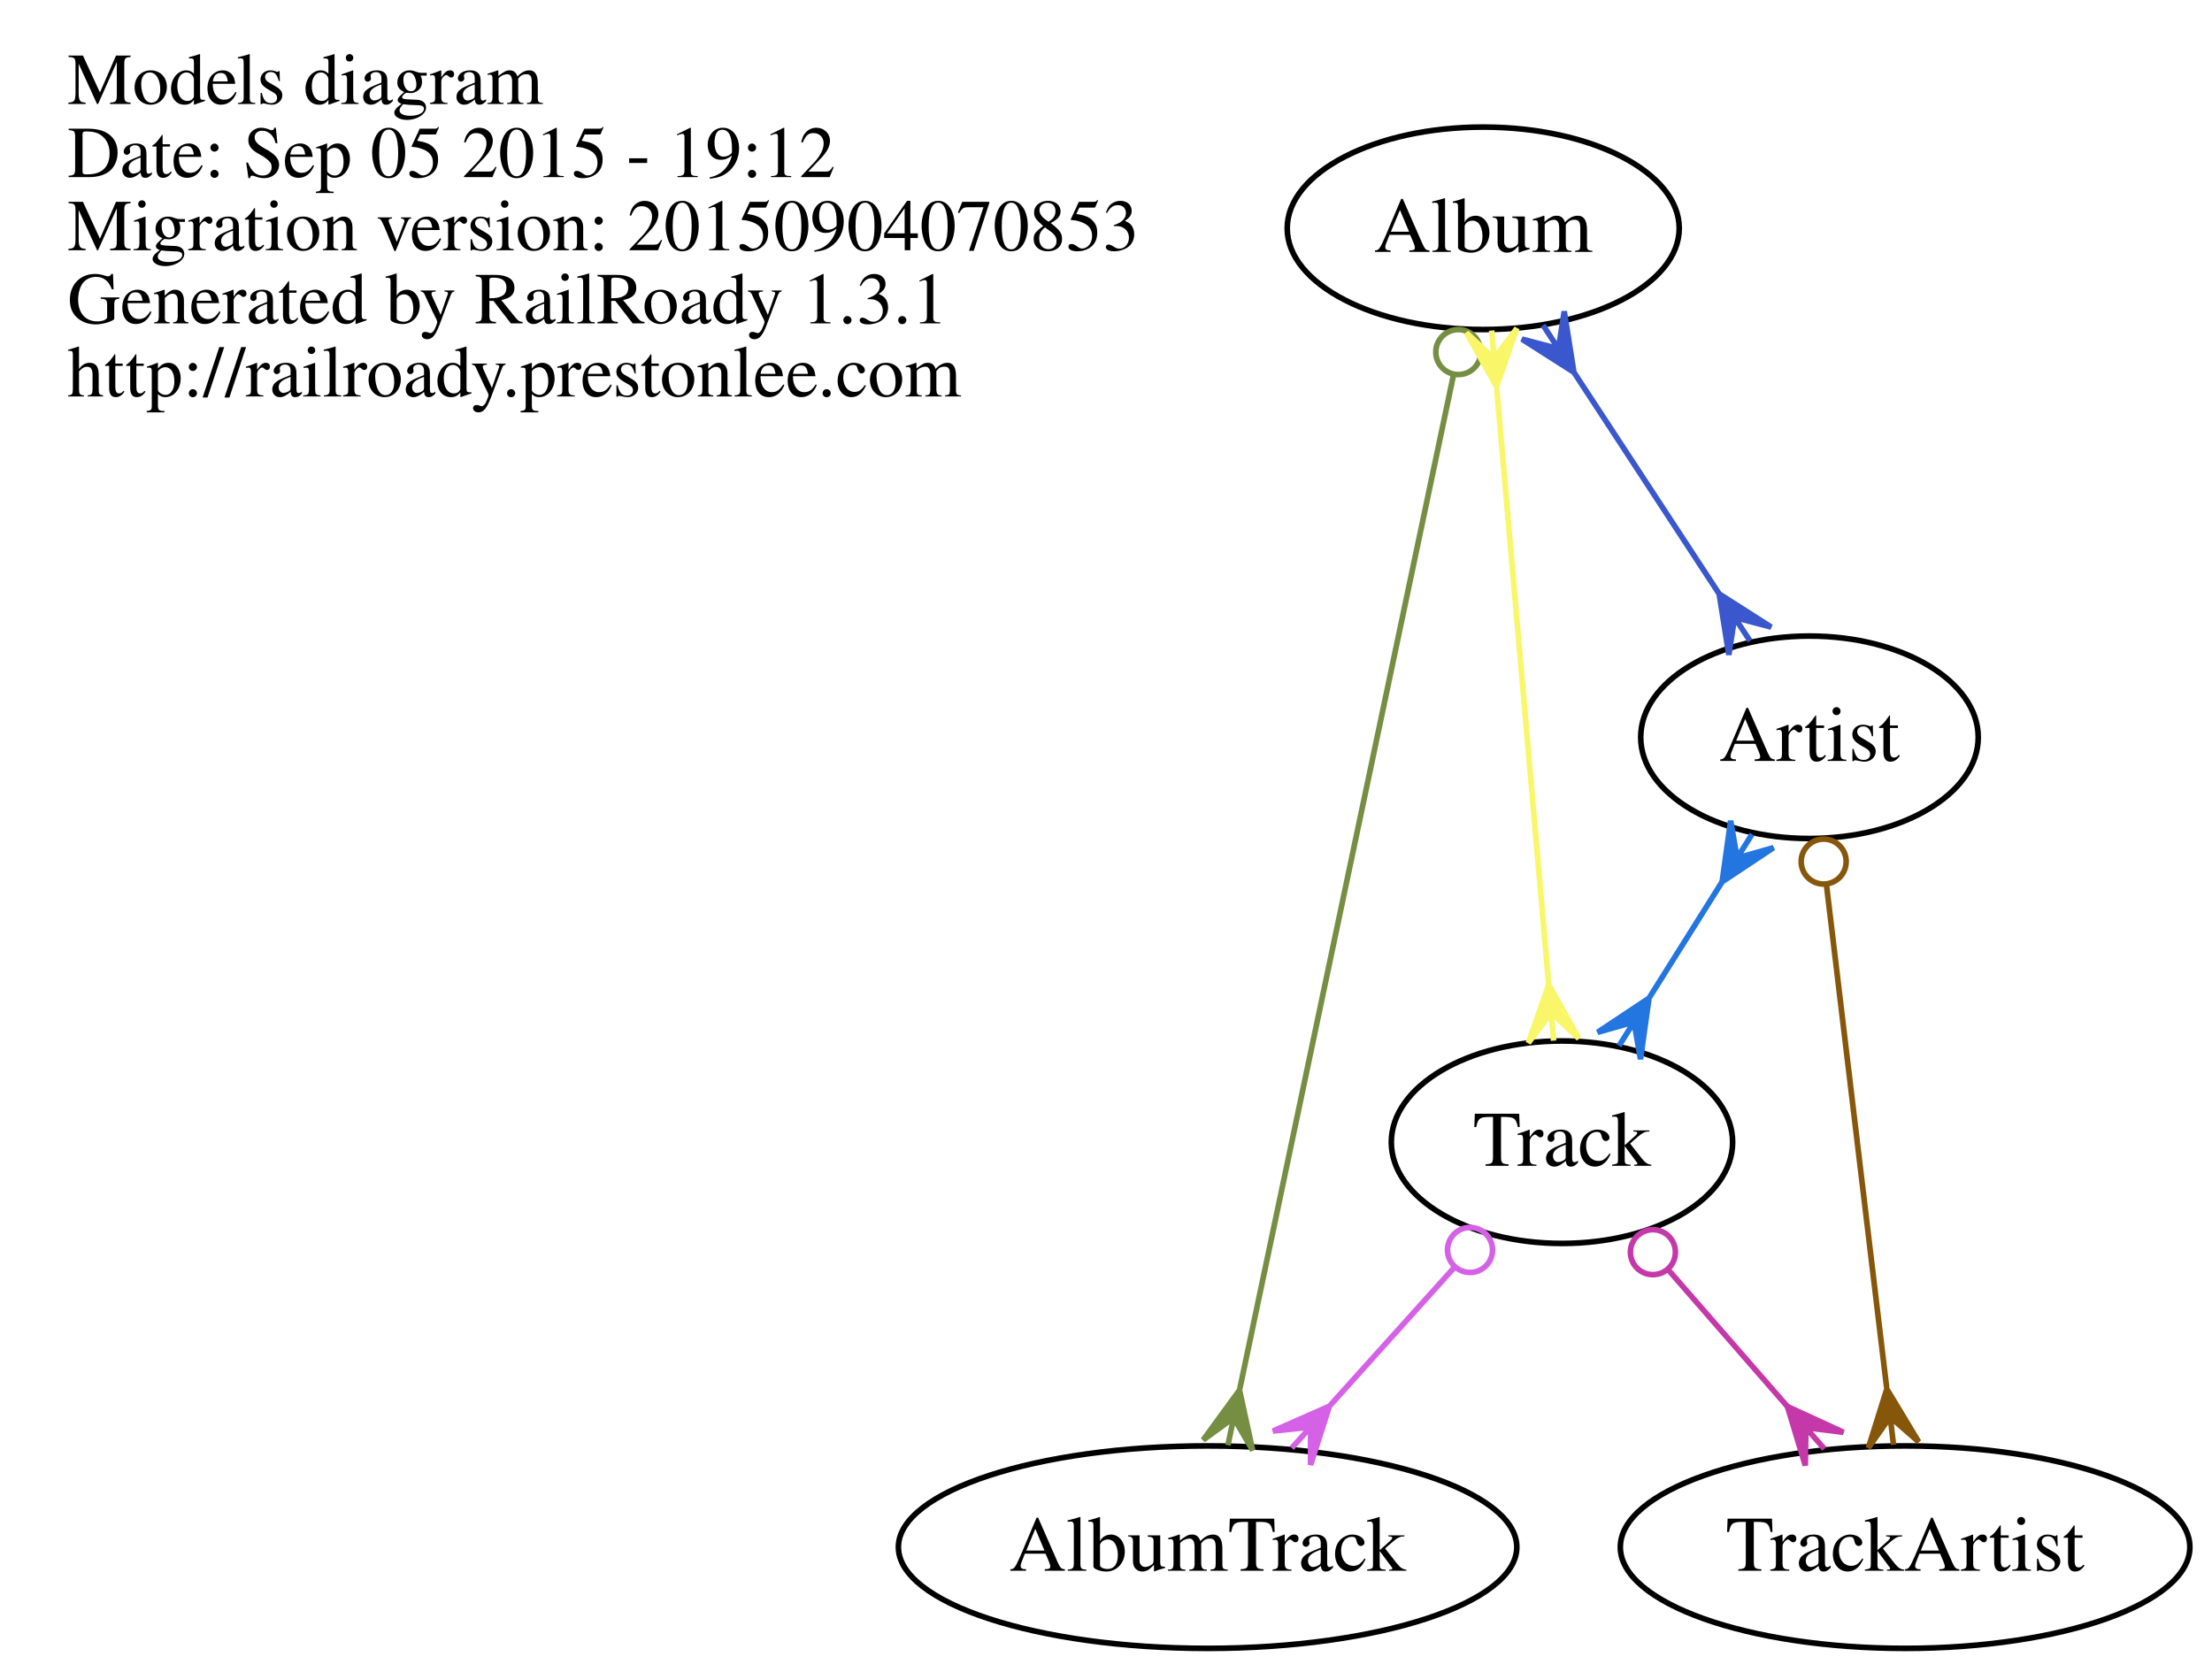
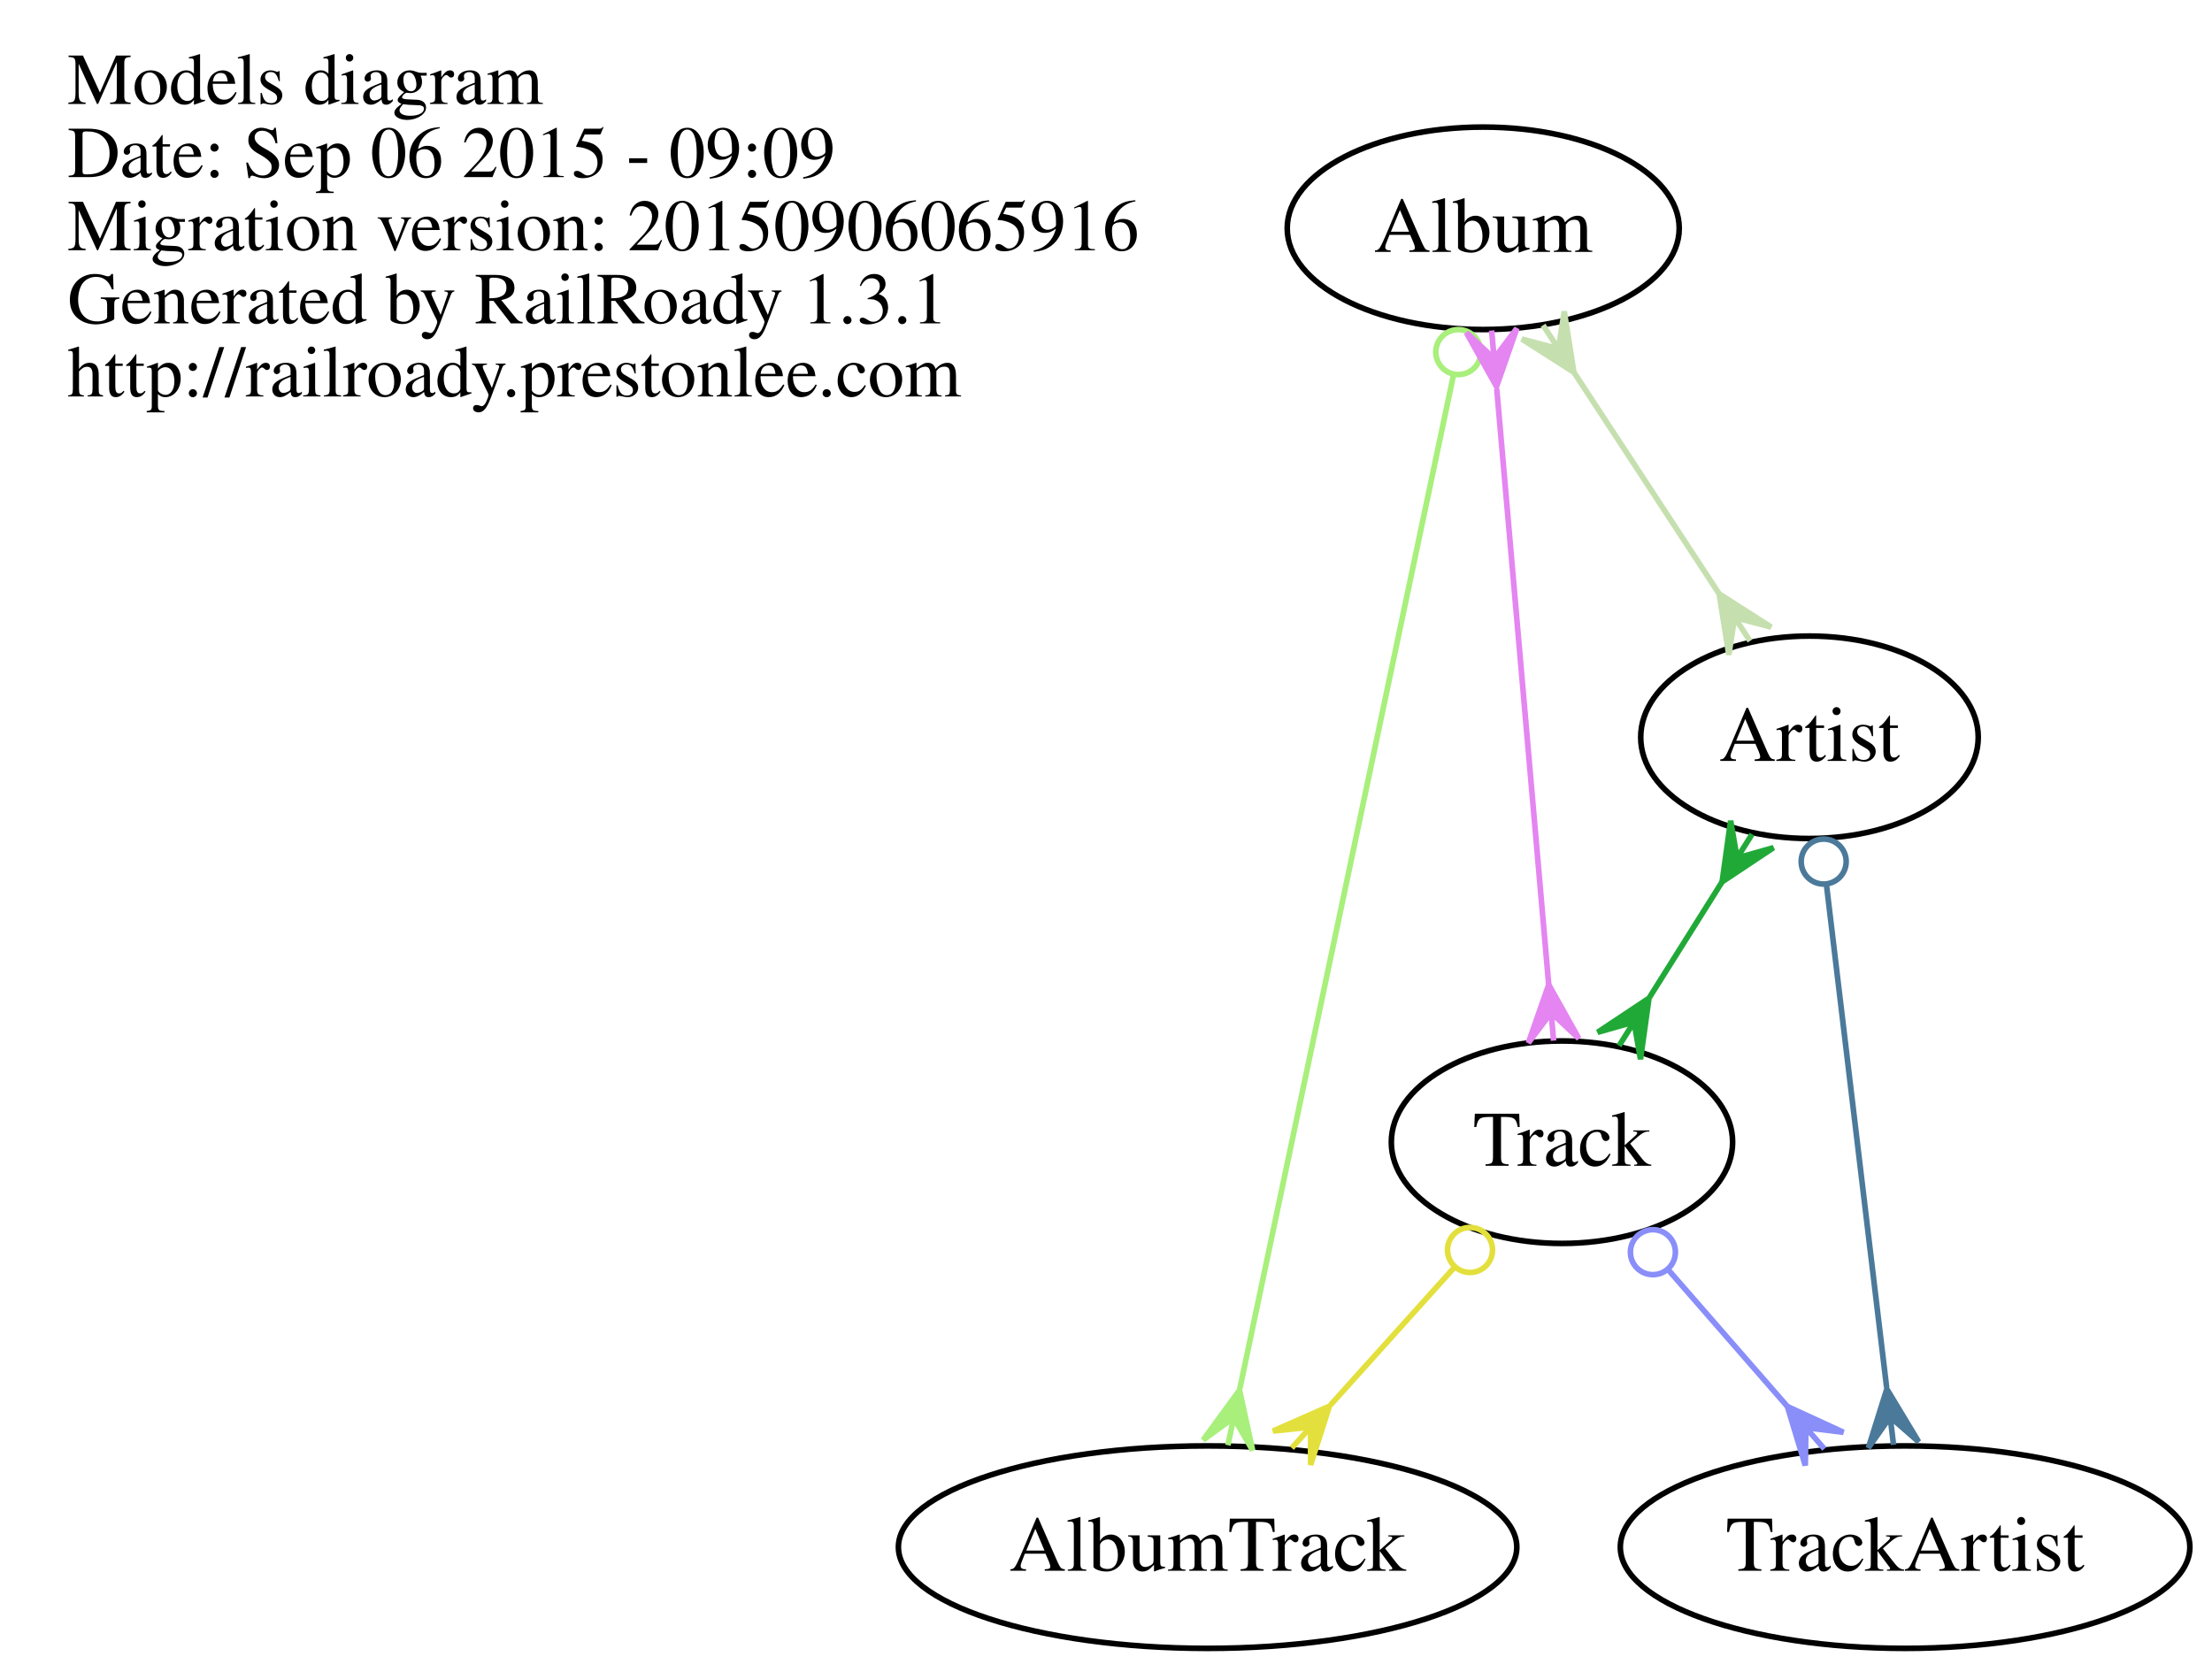
<svg xmlns="http://www.w3.org/2000/svg" width="393pt" height="297pt" viewBox="0.00 0.00 393.25 297.00">
  <g id="graph0" class="graph" transform="scale(1 1) rotate(0) translate(4 293)">
    <polygon fill="none" stroke="none" points="-4,4 -4,-293 389.251,-293 389.251,4 -4,4" />
    <g id="node1" class="node">
      <text text-anchor="start" x="8" y="-274.6" font-family="Times,serif" font-size="13.00">Models diagram</text>
-       <text text-anchor="start" x="8" y="-261.6" font-family="Times,serif" font-size="13.00">Date: Sep 05 2015 - 19:12</text>
-       <text text-anchor="start" x="8" y="-248.6" font-family="Times,serif" font-size="13.00">Migration version: 20150904070853</text>
+       <text text-anchor="start" x="8" y="-261.6" font-family="Times,serif" font-size="13.00">Date: Sep 06 2015 - 09:09</text>
+       <text text-anchor="start" x="8" y="-248.6" font-family="Times,serif" font-size="13.00">Migration version: 20150906065916</text>
      <text text-anchor="start" x="8" y="-235.6" font-family="Times,serif" font-size="13.00">Generated by RailRoady 1.3.1</text>
      <text text-anchor="start" x="8" y="-222.6" font-family="Times,serif" font-size="13.00">http://railroady.prestonlee.com</text>
    </g>
    <g id="node2" class="node">
      <ellipse fill="none" stroke="black" cx="259.688" cy="-252.5" rx="34.846" ry="18" />
      <text text-anchor="middle" x="259.688" y="-248.3" font-family="Times,serif" font-size="14.00">Album</text>
    </g>
    <g id="node3" class="node">
      <ellipse fill="none" stroke="black" cx="210.688" cy="-18" rx="54.97" ry="18" />
      <text text-anchor="middle" x="210.688" y="-13.8" font-family="Times,serif" font-size="14.00">AlbumTrack</text>
    </g>
    <g id="edge1" class="edge">
-       <path fill="none" stroke="#758e42" d="M254.41,-226.456C245.133,-182.441 225.984,-91.578 216.405,-46.129" />
-       <ellipse fill="none" stroke="#758e42" cx="255.26" cy="-230.49" rx="4" ry="4" />
-       <polygon fill="#758e42" stroke="#758e42" points="216.358,-45.906 218.699,-35.193 215.327,-41.014 214.296,-36.121 214.296,-36.121 214.296,-36.121 215.327,-41.014 209.893,-37.049 216.358,-45.906 216.358,-45.906" />
+       <path fill="none" stroke="#a8ef7c" d="M254.41,-226.456C245.133,-182.441 225.984,-91.578 216.405,-46.129" />
+       <ellipse fill="none" stroke="#a8ef7c" cx="255.26" cy="-230.49" rx="4" ry="4" />
+       <polygon fill="#a8ef7c" stroke="#a8ef7c" points="216.358,-45.906 218.699,-35.193 215.327,-41.014 214.296,-36.121 214.296,-36.121 214.296,-36.121 215.327,-41.014 209.893,-37.049 216.358,-45.906 216.358,-45.906" />
    </g>
    <g id="node4" class="node">
      <ellipse fill="none" stroke="black" cx="317.688" cy="-162" rx="30.003" ry="18" />
      <text text-anchor="middle" x="317.688" y="-157.8" font-family="Times,serif" font-size="14.00">Artist</text>
    </g>
    <g id="edge3" class="edge">
-       <path fill="none" stroke="#3a57cd" d="M275.866,-226.814C283.905,-214.547 293.59,-199.77 301.615,-187.525" />
-       <polygon fill="#3a57cd" stroke="#3a57cd" points="275.807,-226.904 266.562,-232.801 273.067,-231.086 270.326,-235.268 270.326,-235.268 270.326,-235.268 273.067,-231.086 274.09,-237.734 275.807,-226.904 275.807,-226.904" />
-       <polygon fill="#3a57cd" stroke="#3a57cd" points="301.636,-187.493 310.881,-181.596 304.376,-183.311 307.117,-179.129 307.117,-179.129 307.117,-179.129 304.376,-183.311 303.353,-176.663 301.636,-187.493 301.636,-187.493" />
+       <path fill="none" stroke="#c6dfaf" d="M275.866,-226.814C283.905,-214.547 293.59,-199.77 301.615,-187.525" />
+       <polygon fill="#c6dfaf" stroke="#c6dfaf" points="275.807,-226.904 266.562,-232.801 273.067,-231.086 270.326,-235.268 270.326,-235.268 270.326,-235.268 273.067,-231.086 274.09,-237.734 275.807,-226.904 275.807,-226.904" />
+       <polygon fill="#c6dfaf" stroke="#c6dfaf" points="301.636,-187.493 310.881,-181.596 304.376,-183.311 307.117,-179.129 307.117,-179.129 307.117,-179.129 304.376,-183.311 303.353,-176.663 301.636,-187.493 301.636,-187.493" />
    </g>
    <g id="node5" class="node">
      <ellipse fill="none" stroke="black" cx="273.688" cy="-90" rx="30.338" ry="18" />
      <text text-anchor="middle" x="273.688" y="-85.8" font-family="Times,serif" font-size="14.00">Track</text>
    </g>
    <g id="edge2" class="edge">
-       <path fill="none" stroke="#f9f66a" d="M262.092,-223.94C264.677,-194.303 268.761,-147.485 271.328,-118.048" />
-       <polygon fill="#f9f66a" stroke="#f9f66a" points="262.055,-224.362 256.703,-233.933 261.621,-229.343 261.186,-234.324 261.186,-234.324 261.186,-234.324 261.621,-229.343 265.669,-234.715 262.055,-224.362 262.055,-224.362" />
-       <polygon fill="#f9f66a" stroke="#f9f66a" points="271.331,-118.015 276.683,-108.444 271.766,-113.034 272.2,-108.053 272.2,-108.053 272.2,-108.053 271.766,-113.034 267.717,-107.662 271.331,-118.015 271.331,-118.015" />
+       <path fill="none" stroke="#e485f1" d="M262.092,-223.94C264.677,-194.303 268.761,-147.485 271.328,-118.048" />
+       <polygon fill="#e485f1" stroke="#e485f1" points="262.055,-224.362 256.703,-233.933 261.621,-229.343 261.186,-234.324 261.186,-234.324 261.186,-234.324 261.621,-229.343 265.669,-234.715 262.055,-224.362 262.055,-224.362" />
+       <polygon fill="#e485f1" stroke="#e485f1" points="271.331,-118.015 276.683,-108.444 271.766,-113.034 272.2,-108.053 272.2,-108.053 272.2,-108.053 271.766,-113.034 267.717,-107.662 271.331,-118.015 271.331,-118.015" />
    </g>
    <g id="edge5" class="edge">
-       <path fill="none" stroke="#2375e0" d="M302.16,-136.298C297.979,-129.645 293.454,-122.447 289.269,-115.789" />
-       <polygon fill="#2375e0" stroke="#2375e0" points="302.161,-136.298 303.673,-147.159 304.822,-140.531 307.483,-144.765 307.483,-144.765 307.483,-144.765 304.822,-140.531 311.293,-142.37 302.161,-136.298 302.161,-136.298" />
-       <polygon fill="#2375e0" stroke="#2375e0" points="289.159,-115.614 287.647,-104.753 286.498,-111.38 283.837,-107.147 283.837,-107.147 283.837,-107.147 286.498,-111.38 280.028,-109.542 289.159,-115.614 289.159,-115.614" />
+       <path fill="none" stroke="#21a938" d="M302.16,-136.298C297.979,-129.645 293.454,-122.447 289.269,-115.789" />
+       <polygon fill="#21a938" stroke="#21a938" points="302.161,-136.298 303.673,-147.159 304.822,-140.531 307.483,-144.765 307.483,-144.765 307.483,-144.765 304.822,-140.531 311.293,-142.37 302.161,-136.298 302.161,-136.298" />
+       <polygon fill="#21a938" stroke="#21a938" points="289.159,-115.614 287.647,-104.753 286.498,-111.38 283.837,-107.147 283.837,-107.147 283.837,-107.147 286.498,-111.38 280.028,-109.542 289.159,-115.614 289.159,-115.614" />
    </g>
    <g id="node6" class="node">
      <ellipse fill="none" stroke="black" cx="334.688" cy="-18" rx="50.626" ry="18" />
      <text text-anchor="middle" x="334.688" y="-13.8" font-family="Times,serif" font-size="14.00">TrackArtist</text>
    </g>
    <g id="edge4" class="edge">
-       <path fill="none" stroke="#86560a" d="M320.734,-135.558C323.74,-110.444 328.323,-72.164 331.408,-46.393" />
-       <ellipse fill="none" stroke="#86560a" cx="320.214" cy="-139.9" rx="4" ry="4" />
-       <polygon fill="#86560a" stroke="#86560a" points="331.441,-46.118 337.098,-36.724 332.035,-41.154 332.63,-36.189 332.63,-36.189 332.63,-36.189 332.035,-41.154 328.162,-35.654 331.441,-46.118 331.441,-46.118" />
+       <path fill="none" stroke="#4b799a" d="M320.734,-135.558C323.74,-110.444 328.323,-72.164 331.408,-46.393" />
+       <ellipse fill="none" stroke="#4b799a" cx="320.214" cy="-139.9" rx="4" ry="4" />
+       <polygon fill="#4b799a" stroke="#4b799a" points="331.441,-46.118 337.098,-36.724 332.035,-41.154 332.63,-36.189 332.63,-36.189 332.63,-36.189 332.035,-41.154 328.162,-35.654 331.441,-46.118 331.441,-46.118" />
    </g>
    <g id="edge6" class="edge">
-       <path fill="none" stroke="#d461e6" d="M254.503,-67.684C247.556,-59.964 239.659,-51.19 232.501,-43.237" />
-       <ellipse fill="none" stroke="#d461e6" cx="257.342" cy="-70.838" rx="4" ry="4" />
-       <polygon fill="#d461e6" stroke="#d461e6" points="232.342,-43.061 228.998,-32.617 228.998,-39.344 225.653,-35.628 225.653,-35.628 225.653,-35.628 228.998,-39.344 222.308,-38.638 232.342,-43.061 232.342,-43.061" />
+       <path fill="none" stroke="#e3e03d" d="M254.503,-67.684C247.556,-59.964 239.659,-51.19 232.501,-43.237" />
+       <ellipse fill="none" stroke="#e3e03d" cx="257.342" cy="-70.838" rx="4" ry="4" />
+       <polygon fill="#e3e03d" stroke="#e3e03d" points="232.342,-43.061 228.998,-32.617 228.998,-39.344 225.653,-35.628 225.653,-35.628 225.653,-35.628 228.998,-39.344 222.308,-38.638 232.342,-43.061 232.342,-43.061" />
    </g>
    <g id="edge7" class="edge">
-       <path fill="none" stroke="#c538a9" d="M292.564,-67.338C299.281,-59.631 306.882,-50.908 313.76,-43.015" />
-       <ellipse fill="none" stroke="#c538a9" cx="289.854" cy="-70.449" rx="4" ry="4" />
-       <polygon fill="#c538a9" stroke="#c538a9" points="313.768,-43.006 323.73,-38.424 317.053,-39.237 320.338,-35.467 320.338,-35.467 320.338,-35.467 317.053,-39.237 316.945,-32.511 313.768,-43.006 313.768,-43.006" />
+       <path fill="none" stroke="#8a8ef9" d="M292.564,-67.338C299.281,-59.631 306.882,-50.908 313.76,-43.015" />
+       <ellipse fill="none" stroke="#8a8ef9" cx="289.854" cy="-70.449" rx="4" ry="4" />
+       <polygon fill="#8a8ef9" stroke="#8a8ef9" points="313.768,-43.006 323.73,-38.424 317.053,-39.237 320.338,-35.467 320.338,-35.467 320.338,-35.467 317.053,-39.237 316.945,-32.511 313.768,-43.006 313.768,-43.006" />
    </g>
  </g>
</svg>
